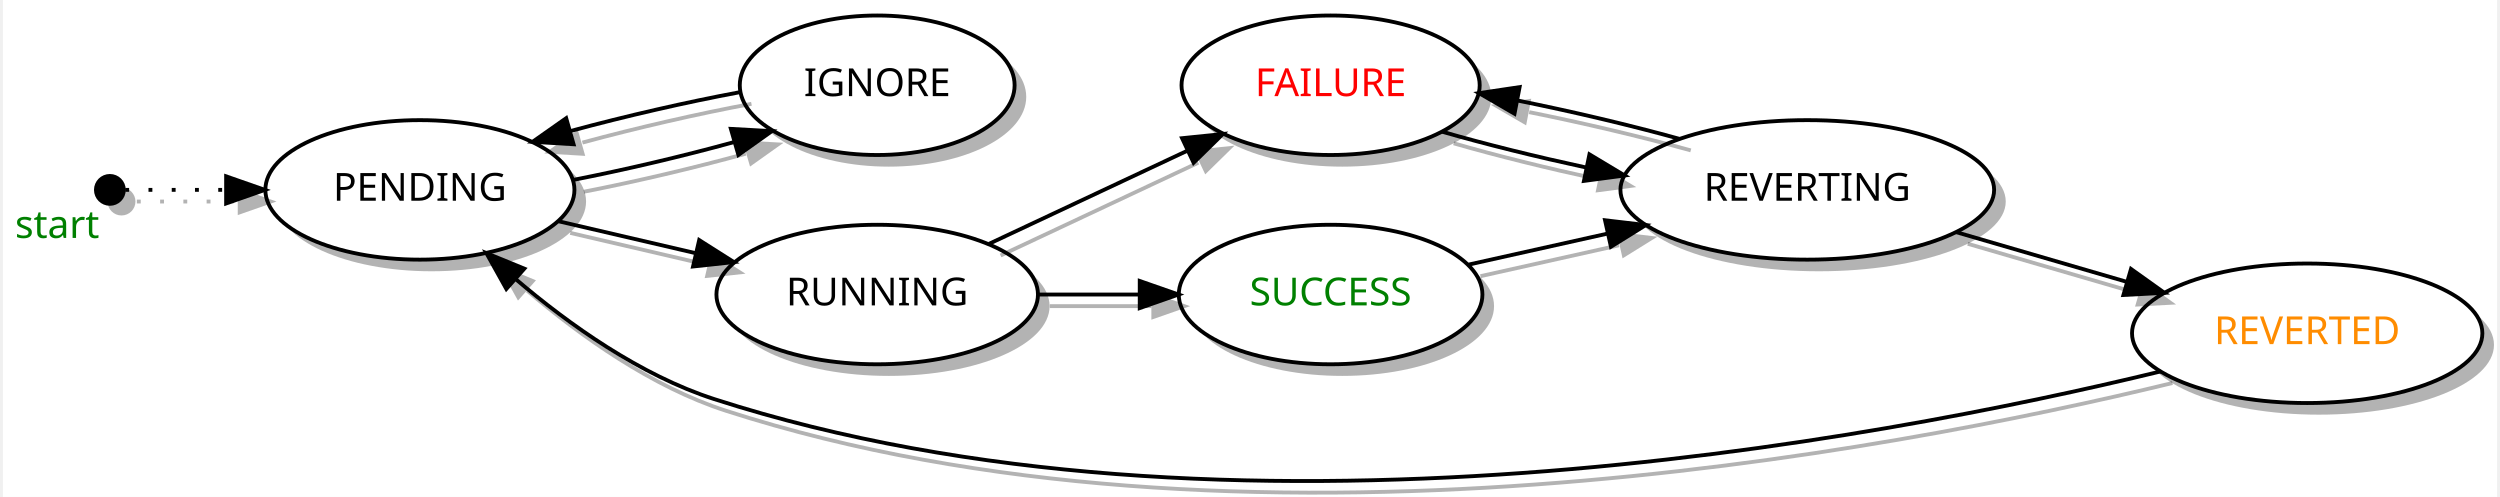
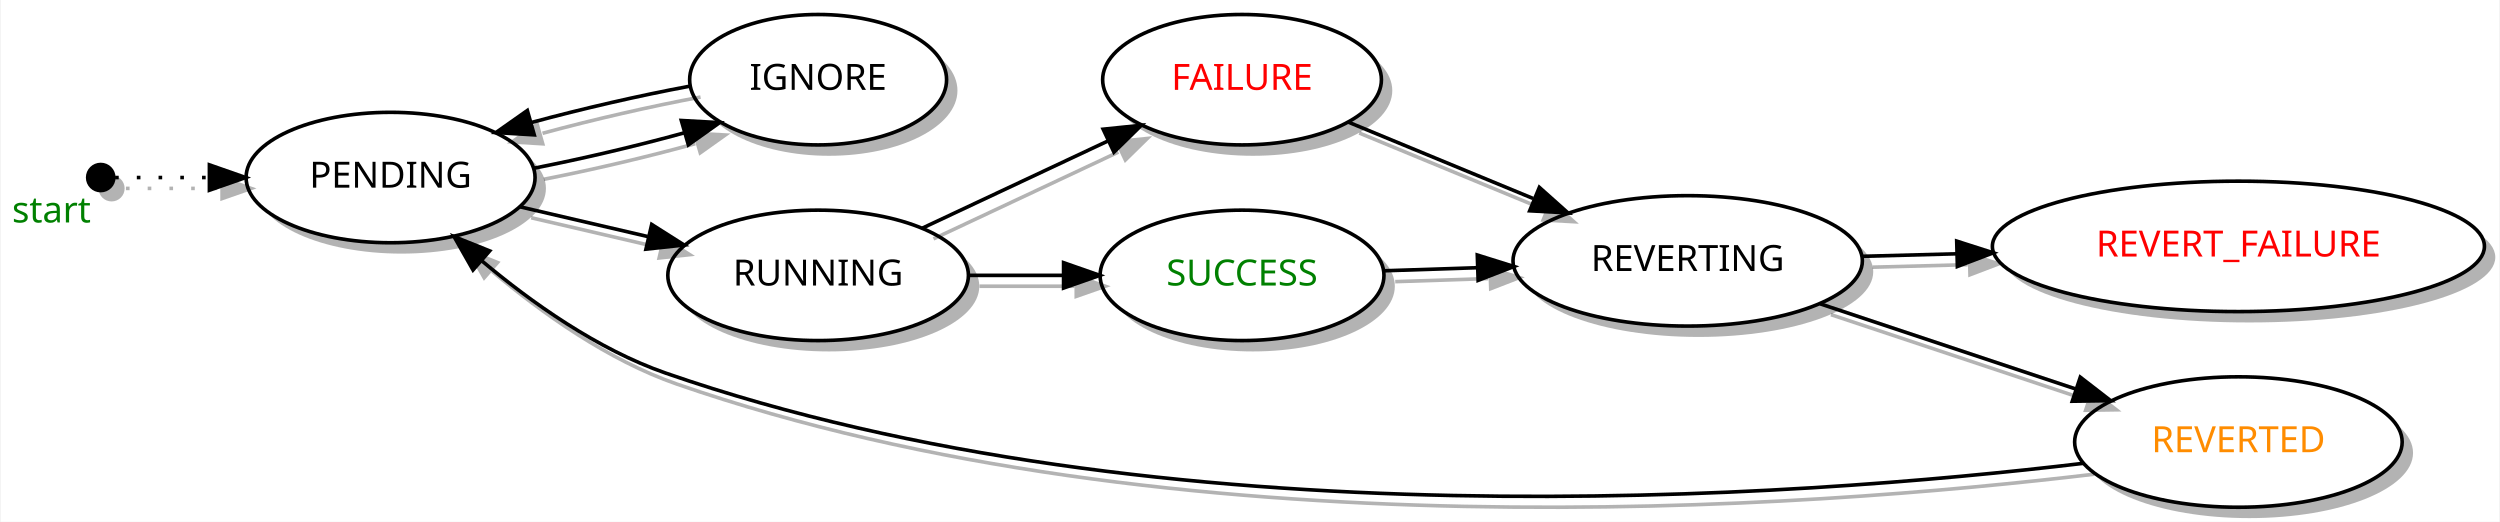
- <svg xmlns="http://www.w3.org/2000/svg" width="644pt" height="128pt" viewBox="0.00 0.00 643.60 128.22" preserveAspectRatio="xMidYMid meet" zoomAndPan="magnify" version="1.1" contentScriptType="application/ecmascript" contentStyleType="text/css">
+ <svg xmlns="http://www.w3.org/2000/svg" width="690pt" height="144pt" viewBox="0.00 0.00 689.60 144.00" preserveAspectRatio="xMidYMid meet" zoomAndPan="magnify" version="1.1" contentScriptType="application/ecmascript" contentStyleType="text/css">
  <defs>
    <linearGradient id="white" x1="0%" y1="0%" x2="0%" y2="0%">
      <stop offset="0%" style="stop-color:rgb(255,255,255);stop-opacity:1" />
    </linearGradient>
    <linearGradient id="black" x1="0%" y1="0%" x2="0%" y2="0%">
      <stop offset="0%" style="stop-color:rgb(0,0,0);stop-opacity:1" />
    </linearGradient>
    <linearGradient id="aquamarine" x1="0%" y1="0%" x2="100%" y2="100%">
      <stop offset="0%" style="stop-color:rgb(255,255,255);stop-opacity:1" />
      <stop offset="100%" style="stop-color:rgb(127,255,212);stop-opacity:1" />
    </linearGradient>
    <linearGradient id="azure" x1="0%" y1="0%" x2="100%" y2="100%">
      <stop offset="0%" style="stop-color:rgb(255,255,255);stop-opacity:1" />
      <stop offset="100%" style="stop-color:rgb(240,255,255);stop-opacity:1" />
    </linearGradient>
    <linearGradient id="blue" x1="0%" y1="0%" x2="100%" y2="100%">
      <stop offset="0%" style="stop-color:rgb(255,255,255);stop-opacity:1" />
      <stop offset="100%" style="stop-color:rgb(0,0,255);stop-opacity:1" />
    </linearGradient>
    <linearGradient id="blueviolet" x1="0%" y1="0%" x2="100%" y2="100%">
      <stop offset="0%" style="stop-color:rgb(255,255,255);stop-opacity:1" />
      <stop offset="100%" style="stop-color:rgb(138,43,226);stop-opacity:1" />
    </linearGradient>
    <linearGradient id="brown" x1="0%" y1="0%" x2="100%" y2="100%">
      <stop offset="0%" style="stop-color:rgb(255,255,255);stop-opacity:1" />
      <stop offset="100%" style="stop-color:rgb(165,42,42);stop-opacity:1" />
    </linearGradient>
    <linearGradient id="cadetblue" x1="0%" y1="0%" x2="100%" y2="100%">
      <stop offset="0%" style="stop-color:rgb(255,255,255);stop-opacity:1" />
      <stop offset="100%" style="stop-color:rgb(95,158,160);stop-opacity:1" />
    </linearGradient>
    <linearGradient id="chocolate" x1="0%" y1="0%" x2="100%" y2="100%">
      <stop offset="0%" style="stop-color:rgb(255,255,255);stop-opacity:1" />
      <stop offset="100%" style="stop-color:rgb(210,105,30);stop-opacity:1" />
    </linearGradient>
    <linearGradient id="cornflowerblue" x1="0%" y1="0%" x2="100%" y2="100%">
      <stop offset="0%" style="stop-color:rgb(255,255,255);stop-opacity:1" />
      <stop offset="100%" style="stop-color:rgb(100,149,237);stop-opacity:1" />
    </linearGradient>
    <linearGradient id="crimson" x1="0%" y1="0%" x2="100%" y2="100%">
      <stop offset="0%" style="stop-color:rgb(255,255,255);stop-opacity:1" />
      <stop offset="100%" style="stop-color:rgb(220,20,60);stop-opacity:1" />
    </linearGradient>
    <linearGradient id="cyan" x1="0%" y1="0%" x2="100%" y2="100%">
      <stop offset="0%" style="stop-color:rgb(255,255,255);stop-opacity:1" />
      <stop offset="100%" style="stop-color:rgb(0,255,255);stop-opacity:1" />
    </linearGradient>
    <linearGradient id="darkgreen" x1="0%" y1="0%" x2="100%" y2="100%">
      <stop offset="0%" style="stop-color:rgb(255,255,255);stop-opacity:1" />
      <stop offset="100%" style="stop-color:rgb(0,100,0);stop-opacity:1" />
    </linearGradient>
    <linearGradient id="darkorange" x1="0%" y1="0%" x2="100%" y2="100%">
      <stop offset="0%" style="stop-color:rgb(255,255,255);stop-opacity:1" />
      <stop offset="100%" style="stop-color:rgb(255,140,0);stop-opacity:1" />
    </linearGradient>
    <linearGradient id="gold" x1="0%" y1="0%" x2="100%" y2="100%">
      <stop offset="0%" style="stop-color:rgb(255,255,255);stop-opacity:1" />
      <stop offset="100%" style="stop-color:rgb(255,215,0);stop-opacity:1" />
    </linearGradient>
    <linearGradient id="gray" x1="0%" y1="0%" x2="100%" y2="100%">
      <stop offset="0%" style="stop-color:rgb(255,255,255);stop-opacity:1" />
      <stop offset="100%" style="stop-color:rgb(192,192,192);stop-opacity:1" />
    </linearGradient>
    <linearGradient id="greenyellow" x1="0%" y1="0%" x2="100%" y2="100%">
      <stop offset="0%" style="stop-color:rgb(255,255,255);stop-opacity:1" />
      <stop offset="100%" style="stop-color:rgb(173,255,47);stop-opacity:1" />
    </linearGradient>
    <linearGradient id="green" x1="0%" y1="0%" x2="100%" y2="100%">
      <stop offset="0%" style="stop-color:rgb(255,255,255);stop-opacity:1" />
      <stop offset="100%" style="stop-color:rgb(0,255,0);stop-opacity:1" />
    </linearGradient>
    <linearGradient id="grey" x1="0%" y1="0%" x2="100%" y2="100%">
      <stop offset="0%" style="stop-color:rgb(255,255,255);stop-opacity:1" />
      <stop offset="100%" style="stop-color:rgb(192,192,192);stop-opacity:1" />
    </linearGradient>
    <linearGradient id="hotpink" x1="0%" y1="0%" x2="100%" y2="100%">
      <stop offset="0%" style="stop-color:rgb(255,255,255);stop-opacity:1" />
      <stop offset="100%" style="stop-color:rgb(255,105,180);stop-opacity:1" />
    </linearGradient>
    <linearGradient id="indianred" x1="0%" y1="0%" x2="100%" y2="100%">
      <stop offset="0%" style="stop-color:rgb(255,255,255);stop-opacity:1" />
      <stop offset="100%" style="stop-color:rgb(205,92,92);stop-opacity:1" />
    </linearGradient>
    <linearGradient id="indigo" x1="0%" y1="0%" x2="100%" y2="100%">
      <stop offset="0%" style="stop-color:rgb(255,255,255);stop-opacity:1" />
      <stop offset="100%" style="stop-color:rgb(75,0,130);stop-opacity:1" />
    </linearGradient>
    <linearGradient id="lavender" x1="0%" y1="0%" x2="100%" y2="100%">
      <stop offset="0%" style="stop-color:rgb(255,255,255);stop-opacity:1" />
      <stop offset="100%" style="stop-color:rgb(230,230,250);stop-opacity:1" />
    </linearGradient>
    <linearGradient id="lightblue" x1="0%" y1="0%" x2="100%" y2="100%">
      <stop offset="0%" style="stop-color:rgb(255,255,255);stop-opacity:1" />
      <stop offset="100%" style="stop-color:rgb(173,216,230);stop-opacity:1" />
    </linearGradient>
    <linearGradient id="lightgray" x1="0%" y1="0%" x2="100%" y2="100%">
      <stop offset="0%" style="stop-color:rgb(255,255,255);stop-opacity:1" />
      <stop offset="100%" style="stop-color:rgb(211,211,211);stop-opacity:1" />
    </linearGradient>
    <linearGradient id="lightgrey" x1="0%" y1="0%" x2="100%" y2="100%">
      <stop offset="0%" style="stop-color:rgb(255,255,255);stop-opacity:1" />
      <stop offset="100%" style="stop-color:rgb(211,211,211);stop-opacity:1" />
    </linearGradient>
    <linearGradient id="magenta" x1="0%" y1="0%" x2="100%" y2="100%">
      <stop offset="0%" style="stop-color:rgb(255,255,255);stop-opacity:1" />
      <stop offset="100%" style="stop-color:rgb(255,0,255);stop-opacity:1" />
    </linearGradient>
    <linearGradient id="maroon" x1="0%" y1="0%" x2="100%" y2="100%">
      <stop offset="0%" style="stop-color:rgb(255,255,255);stop-opacity:1" />
      <stop offset="100%" style="stop-color:rgb(176,48,96);stop-opacity:1" />
    </linearGradient>
    <linearGradient id="mediumblue" x1="0%" y1="0%" x2="100%" y2="100%">
      <stop offset="0%" style="stop-color:rgb(255,255,255);stop-opacity:1" />
      <stop offset="100%" style="stop-color:rgb(0,0,205);stop-opacity:1" />
    </linearGradient>
    <linearGradient id="mediumpurple" x1="0%" y1="0%" x2="100%" y2="100%">
      <stop offset="0%" style="stop-color:rgb(255,255,255);stop-opacity:1" />
      <stop offset="100%" style="stop-color:rgb(147,112,219);stop-opacity:1" />
    </linearGradient>
    <linearGradient id="orange" x1="0%" y1="0%" x2="100%" y2="100%">
      <stop offset="0%" style="stop-color:rgb(255,255,255);stop-opacity:1" />
      <stop offset="100%" style="stop-color:rgb(255,165,0);stop-opacity:1" />
    </linearGradient>
    <linearGradient id="pink" x1="0%" y1="0%" x2="100%" y2="100%">
      <stop offset="0%" style="stop-color:rgb(255,255,255);stop-opacity:1" />
      <stop offset="100%" style="stop-color:rgb(255,192,203);stop-opacity:1" />
    </linearGradient>
    <linearGradient id="purple" x1="0%" y1="0%" x2="100%" y2="100%">
      <stop offset="0%" style="stop-color:rgb(255,255,255);stop-opacity:1" />
      <stop offset="100%" style="stop-color:rgb(160,32,240);stop-opacity:1" />
    </linearGradient>
    <linearGradient id="red" x1="0%" y1="0%" x2="100%" y2="100%">
      <stop offset="0%" style="stop-color:rgb(255,255,255);stop-opacity:1" />
      <stop offset="100%" style="stop-color:rgb(255,0,0);stop-opacity:1" />
    </linearGradient>
    <linearGradient id="steelblue" x1="0%" y1="0%" x2="100%" y2="100%">
      <stop offset="0%" style="stop-color:rgb(255,255,255);stop-opacity:1" />
      <stop offset="100%" style="stop-color:rgb(70,130,180);stop-opacity:1" />
    </linearGradient>
    <linearGradient id="violet" x1="0%" y1="0%" x2="100%" y2="100%">
      <stop offset="0%" style="stop-color:rgb(255,255,255);stop-opacity:1" />
      <stop offset="100%" style="stop-color:rgb(238,130,238);stop-opacity:1" />
    </linearGradient>
    <linearGradient id="yellow" x1="0%" y1="0%" x2="100%" y2="100%">
      <stop offset="0%" style="stop-color:rgb(255,255,255);stop-opacity:1" />
      <stop offset="100%" style="stop-color:rgb(255,255,0);stop-opacity:1" />
    </linearGradient>
    <linearGradient id="none" x1="0%" y1="0%" x2="100%" y2="100%">
      <stop offset="0%" style="stop-color:rgb(255,255,255);stop-opacity:1" />
      <stop offset="100%" style="stop-color:rgb(255,255,255);stop-opacity:1" />
    </linearGradient>
  </defs>
-   <g id="graph0" class="graph" transform="scale(1 1) rotate(0) translate(4 124.222)">
-     <polygon fill="white" stroke="none" points="-4,4 -4,-124.222 639.6,-124.222 639.6,4 -4,4" />
+   <g id="graph0" class="graph" transform="scale(1 1) rotate(0) translate(4 140)">
+     <polygon fill="white" stroke="none" points="-4,4 -4,-140 685.6,-140 685.6,4 -4,4" />
    <g id="node1" class="node">
-       <ellipse fill="none" stroke="black" cx="103.6" cy="-75.222" rx="39.877" ry="18" style="fill: black; stroke: none; fill-opacity:0.3" transform="translate(3,3)" />
-       <ellipse fill="none" stroke="black" cx="103.6" cy="-75.222" rx="39.877" ry="18" style="fill: url(#none);stroke: black;" />
-       <text text-anchor="middle" x="103.6" y="-72.422" font-family="Times,serif" font-size="11.00" style="font-size:10px; font-family:sans-serif;">PENDING</text>
+       <ellipse fill="none" stroke="black" cx="103.6" cy="-91" rx="39.877" ry="18" style="fill: black; stroke: none; fill-opacity:0.3" transform="translate(3,3)" />
+       <ellipse fill="none" stroke="black" cx="103.6" cy="-91" rx="39.877" ry="18" style="fill: url(#none);stroke: black;" />
+       <text text-anchor="middle" x="103.6" y="-88.2" font-family="Times,serif" font-size="11.00" style="font-size:10px; font-family:sans-serif;">PENDING</text>
    </g>
    <g id="node2" class="node">
-       <ellipse fill="none" stroke="black" cx="221.6" cy="-102.222" rx="35.458" ry="18" style="fill: black; stroke: none; fill-opacity:0.3" transform="translate(3,3)" />
-       <ellipse fill="none" stroke="black" cx="221.6" cy="-102.222" rx="35.458" ry="18" style="fill: url(#none);stroke: black;" />
-       <text text-anchor="middle" x="221.6" y="-99.422" font-family="Times,serif" font-size="11.00" style="font-size:10px; font-family:sans-serif;">IGNORE</text>
+       <ellipse fill="none" stroke="black" cx="221.6" cy="-118" rx="35.458" ry="18" style="fill: black; stroke: none; fill-opacity:0.3" transform="translate(3,3)" />
+       <ellipse fill="none" stroke="black" cx="221.6" cy="-118" rx="35.458" ry="18" style="fill: url(#none);stroke: black;" />
+       <text text-anchor="middle" x="221.6" y="-115.2" font-family="Times,serif" font-size="11.00" style="font-size:10px; font-family:sans-serif;">IGNORE</text>
    </g>
    <g id="edge1" class="edge">
-       <polygon fill="black" stroke="black" points="183.844,-90.967 194.423,-90.378 185.786,-84.242 183.844,-90.967" style="fill: black; stroke: none; fill-opacity:0.3" transform="translate(3,3)" />
-       <path fill="none" stroke="black" d="M142.904,-77.746C156.367,-80.371 171.436,-83.911 184.694,-87.57" style="fill: none; stroke: black; stroke-opacity:0.3" transform="translate(3,3)" />
-       <polygon fill="black" stroke="black" points="183.844,-90.967 194.423,-90.378 185.786,-84.242 183.844,-90.967" style="fill: url(#black);stroke: black;" />
-       <path fill="none" stroke="black" d="M142.904,-77.746C156.367,-80.371 171.436,-83.911 184.694,-87.57" />
+       <polygon fill="black" stroke="black" points="183.844,-106.746 194.423,-106.156 185.786,-100.02 183.844,-106.746" style="fill: black; stroke: none; fill-opacity:0.3" transform="translate(3,3)" />
+       <path fill="none" stroke="black" d="M142.904,-93.524C156.367,-96.149 171.436,-99.689 184.694,-103.348" style="fill: none; stroke: black; stroke-opacity:0.3" transform="translate(3,3)" />
+       <polygon fill="black" stroke="black" points="183.844,-106.746 194.423,-106.156 185.786,-100.02 183.844,-106.746" style="fill: url(#black);stroke: black;" />
+       <path fill="none" stroke="black" d="M142.904,-93.524C156.367,-96.149 171.436,-99.689 184.694,-103.348" />
    </g>
    <g id="node3" class="node">
-       <ellipse fill="none" stroke="black" cx="221.6" cy="-48.222" rx="41.485" ry="18" style="fill: black; stroke: none; fill-opacity:0.3" transform="translate(3,3)" />
-       <ellipse fill="none" stroke="black" cx="221.6" cy="-48.222" rx="41.485" ry="18" style="fill: url(#none);stroke: black;" />
-       <text text-anchor="middle" x="221.6" y="-45.422" font-family="Times,serif" font-size="11.00" style="font-size:10px; font-family:sans-serif;">RUNNING</text>
+       <ellipse fill="none" stroke="black" cx="221.6" cy="-64" rx="41.485" ry="18" style="fill: black; stroke: none; fill-opacity:0.3" transform="translate(3,3)" />
+       <ellipse fill="none" stroke="black" cx="221.6" cy="-64" rx="41.485" ry="18" style="fill: url(#none);stroke: black;" />
+       <text text-anchor="middle" x="221.6" y="-61.2" font-family="Times,serif" font-size="11.00" style="font-size:10px; font-family:sans-serif;">RUNNING</text>
    </g>
    <g id="edge2" class="edge">
-       <polygon fill="black" stroke="black" points="175.668,-62.273 184.615,-56.597 174.081,-55.456 175.668,-62.273" style="fill: black; stroke: none; fill-opacity:0.3" transform="translate(3,3)" />
-       <path fill="none" stroke="black" d="M139.404,-67.121C150.45,-64.55 162.839,-61.666 174.549,-58.94" style="fill: none; stroke: black; stroke-opacity:0.3" transform="translate(3,3)" />
-       <polygon fill="black" stroke="black" points="175.668,-62.273 184.615,-56.597 174.081,-55.456 175.668,-62.273" style="fill: url(#black);stroke: black;" />
-       <path fill="none" stroke="black" d="M139.404,-67.121C150.45,-64.55 162.839,-61.666 174.549,-58.94" />
+       <polygon fill="black" stroke="black" points="175.668,-78.052 184.615,-72.376 174.081,-71.234 175.668,-78.052" style="fill: black; stroke: none; fill-opacity:0.3" transform="translate(3,3)" />
+       <path fill="none" stroke="black" d="M139.404,-82.899C150.45,-80.328 162.839,-77.444 174.549,-74.719" style="fill: none; stroke: black; stroke-opacity:0.3" transform="translate(3,3)" />
+       <polygon fill="black" stroke="black" points="175.668,-78.052 184.615,-72.376 174.081,-71.234 175.668,-78.052" style="fill: url(#black);stroke: black;" />
+       <path fill="none" stroke="black" d="M139.404,-82.899C150.45,-80.328 162.839,-77.444 174.549,-74.719" />
+     </g>
+     <g id="edge6" class="edge">
+       <polygon fill="black" stroke="black" points="143.256,-102.774 132.68,-103.414 141.347,-109.508 143.256,-102.774" style="fill: black; stroke: none; fill-opacity:0.3" transform="translate(3,3)" />
+       <path fill="none" stroke="black" d="M186.149,-116.21C172.427,-113.657 156.587,-110.02 142.538,-106.208" style="fill: none; stroke: black; stroke-opacity:0.3" transform="translate(3,3)" />
+       <polygon fill="black" stroke="black" points="143.256,-102.774 132.68,-103.414 141.347,-109.508 143.256,-102.774" style="fill: url(#black);stroke: black;" />
+       <path fill="none" stroke="black" d="M186.149,-116.21C172.427,-113.657 156.587,-110.02 142.538,-106.208" />
+     </g>
+     <g id="node7" class="node">
+       <ellipse fill="none" stroke="black" cx="338.6" cy="-118" rx="38.471" ry="18" style="fill: black; stroke: none; fill-opacity:0.3" transform="translate(3,3)" />
+       <ellipse fill="none" stroke="black" cx="338.6" cy="-118" rx="38.471" ry="18" style="fill: url(#none);stroke: black;" />
+       <text text-anchor="middle" x="338.6" y="-115.2" font-family="Times,serif" font-size="11.00" fill="red" style="font-size:10px; font-family:sans-serif;">FAILURE</text>
    </g>
    <g id="edge7" class="edge">
-       <polygon fill="black" stroke="black" points="143.256,-86.995 132.68,-87.636 141.347,-93.73 143.256,-86.995" style="fill: black; stroke: none; fill-opacity:0.3" transform="translate(3,3)" />
-       <path fill="none" stroke="black" d="M186.149,-100.432C172.427,-97.879 156.587,-94.242 142.538,-90.429" style="fill: none; stroke: black; stroke-opacity:0.3" transform="translate(3,3)" />
-       <polygon fill="black" stroke="black" points="143.256,-86.995 132.68,-87.636 141.347,-93.73 143.256,-86.995" style="fill: url(#black);stroke: black;" />
-       <path fill="none" stroke="black" d="M186.149,-100.432C172.427,-97.879 156.587,-94.242 142.538,-90.429" />
+       <polygon fill="black" stroke="black" points="300.271,-104.338 310.81,-105.42 303.246,-98.002 300.271,-104.338" style="fill: black; stroke: none; fill-opacity:0.3" transform="translate(3,3)" />
+       <path fill="none" stroke="black" d="M250.438,-77.072C265.775,-84.273 284.989,-93.296 301.471,-101.035" style="fill: none; stroke: black; stroke-opacity:0.3" transform="translate(3,3)" />
+       <polygon fill="black" stroke="black" points="300.271,-104.338 310.81,-105.42 303.246,-98.002 300.271,-104.338" style="fill: url(#black);stroke: black;" />
+       <path fill="none" stroke="black" d="M250.438,-77.072C265.775,-84.273 284.989,-93.296 301.471,-101.035" />
+     </g>
+     <g id="node8" class="node">
+       <ellipse fill="none" stroke="black" cx="338.6" cy="-64" rx="39.174" ry="18" style="fill: black; stroke: none; fill-opacity:0.3" transform="translate(3,3)" />
+       <ellipse fill="none" stroke="black" cx="338.6" cy="-64" rx="39.174" ry="18" style="fill: url(#none);stroke: black;" />
+       <text text-anchor="middle" x="338.6" y="-61.2" font-family="Times,serif" font-size="11.00" fill="green" style="font-size:10px; font-family:sans-serif;">SUCCESS</text>
+     </g>
+     <g id="edge8" class="edge">
+       <polygon fill="black" stroke="black" points="289.348,-67.5 299.348,-64 289.348,-60.5 289.348,-67.5" style="fill: black; stroke: none; fill-opacity:0.3" transform="translate(3,3)" />
+       <path fill="none" stroke="black" d="M263.145,-64C271.604,-64 280.601,-64 289.308,-64" style="fill: none; stroke: black; stroke-opacity:0.3" transform="translate(3,3)" />
+       <polygon fill="black" stroke="black" points="289.348,-67.5 299.348,-64 289.348,-60.5 289.348,-67.5" style="fill: url(#black);stroke: black;" />
+       <path fill="none" stroke="black" d="M263.145,-64C271.604,-64 280.601,-64 289.308,-64" />
+     </g>
+     <g id="node4" class="node">
+       <ellipse fill="none" stroke="black" cx="461.6" cy="-68" rx="48.214" ry="18" style="fill: black; stroke: none; fill-opacity:0.3" transform="translate(3,3)" />
+       <ellipse fill="none" stroke="black" cx="461.6" cy="-68" rx="48.214" ry="18" style="fill: url(#none);stroke: black;" />
+       <text text-anchor="middle" x="461.6" y="-65.2" font-family="Times,serif" font-size="11.00" style="font-size:10px; font-family:sans-serif;">REVERTING</text>
+     </g>
+     <g id="node5" class="node">
+       <ellipse fill="none" stroke="black" cx="613.6" cy="-18" rx="45.201" ry="18" style="fill: black; stroke: none; fill-opacity:0.3" transform="translate(3,3)" />
+       <ellipse fill="none" stroke="black" cx="613.6" cy="-18" rx="45.201" ry="18" style="fill: url(#none);stroke: black;" />
+       <text text-anchor="middle" x="613.6" y="-15.2" font-family="Times,serif" font-size="11.00" fill="darkorange" style="font-size:10px; font-family:sans-serif;">REVERTED</text>
+     </g>
+     <g id="edge3" class="edge">
+       <polygon fill="black" stroke="black" points="569.96,-35.903 578.34,-29.42 567.746,-29.262 569.96,-35.903" style="fill: black; stroke: none; fill-opacity:0.3" transform="translate(3,3)" />
+       <path fill="none" stroke="black" d="M498.148,-56.151C519.279,-49.107 546.25,-40.117 568.703,-32.633" style="fill: none; stroke: black; stroke-opacity:0.3" transform="translate(3,3)" />
+       <polygon fill="black" stroke="black" points="569.96,-35.903 578.34,-29.42 567.746,-29.262 569.96,-35.903" style="fill: url(#black);stroke: black;" />
+       <path fill="none" stroke="black" d="M498.148,-56.151C519.279,-49.107 546.25,-40.117 568.703,-32.633" />
    </g>
    <g id="node6" class="node">
-       <ellipse fill="none" stroke="black" cx="338.6" cy="-102.222" rx="38.471" ry="18" style="fill: black; stroke: none; fill-opacity:0.3" transform="translate(3,3)" />
-       <ellipse fill="none" stroke="black" cx="338.6" cy="-102.222" rx="38.471" ry="18" style="fill: url(#none);stroke: black;" />
-       <text text-anchor="middle" x="338.6" y="-99.422" font-family="Times,serif" font-size="11.00" fill="red" style="font-size:10px; font-family:sans-serif;">FAILURE</text>
-     </g>
-     <g id="edge8" class="edge">
-       <polygon fill="black" stroke="black" points="300.271,-88.559 310.81,-89.642 303.246,-82.223 300.271,-88.559" style="fill: black; stroke: none; fill-opacity:0.3" transform="translate(3,3)" />
-       <path fill="none" stroke="black" d="M250.438,-61.294C265.775,-68.495 284.989,-77.517 301.471,-85.257" style="fill: none; stroke: black; stroke-opacity:0.3" transform="translate(3,3)" />
-       <polygon fill="black" stroke="black" points="300.271,-88.559 310.81,-89.642 303.246,-82.223 300.271,-88.559" style="fill: url(#black);stroke: black;" />
-       <path fill="none" stroke="black" d="M250.438,-61.294C265.775,-68.495 284.989,-77.517 301.471,-85.257" />
-     </g>
-     <g id="node7" class="node">
-       <ellipse fill="none" stroke="black" cx="338.6" cy="-48.222" rx="39.174" ry="18" style="fill: black; stroke: none; fill-opacity:0.3" transform="translate(3,3)" />
-       <ellipse fill="none" stroke="black" cx="338.6" cy="-48.222" rx="39.174" ry="18" style="fill: url(#none);stroke: black;" />
-       <text text-anchor="middle" x="338.6" y="-45.422" font-family="Times,serif" font-size="11.00" fill="green" style="font-size:10px; font-family:sans-serif;">SUCCESS</text>
+       <ellipse fill="none" stroke="black" cx="613.6" cy="-72" rx="67.902" ry="18" style="fill: black; stroke: none; fill-opacity:0.3" transform="translate(3,3)" />
+       <ellipse fill="none" stroke="black" cx="613.6" cy="-72" rx="67.902" ry="18" style="fill: url(#none);stroke: black;" />
+       <text text-anchor="middle" x="613.6" y="-69.2" font-family="Times,serif" font-size="11.00" fill="red" style="font-size:10px; font-family:sans-serif;">REVERT_FAILURE</text>
+     </g>
+     <g id="edge4" class="edge">
+       <polygon fill="black" stroke="black" points="535.85,-73.454 545.939,-70.222 536.036,-66.457 535.85,-73.454" style="fill: black; stroke: none; fill-opacity:0.3" transform="translate(3,3)" />
+       <path fill="none" stroke="black" d="M509.649,-69.255C518.014,-69.478 526.921,-69.715 535.86,-69.954" style="fill: none; stroke: black; stroke-opacity:0.3" transform="translate(3,3)" />
+       <polygon fill="black" stroke="black" points="535.85,-73.454 545.939,-70.222 536.036,-66.457 535.85,-73.454" style="fill: url(#black);stroke: black;" />
+       <path fill="none" stroke="black" d="M509.649,-69.255C518.014,-69.478 526.921,-69.715 535.86,-69.954" />
+     </g>
+     <g id="edge5" class="edge">
+       <polygon fill="black" stroke="black" points="126.35,-65.479 121.117,-74.692 130.953,-70.753 126.35,-65.479" style="fill: black; stroke: none; fill-opacity:0.3" transform="translate(3,3)" />
+       <path fill="none" stroke="black" d="M570.844,-12.127C491.865,-2.67 316.269,10.415 179.6,-37 160.72,-43.55 142.457,-56.51 128.681,-68.091" style="fill: none; stroke: black; stroke-opacity:0.3" transform="translate(3,3)" />
+       <polygon fill="black" stroke="black" points="126.35,-65.479 121.117,-74.692 130.953,-70.753 126.35,-65.479" style="fill: url(#black);stroke: black;" />
+       <path fill="none" stroke="black" d="M570.844,-12.127C491.865,-2.67 316.269,10.415 179.6,-37 160.72,-43.55 142.457,-56.51 128.681,-68.091" />
    </g>
    <g id="edge9" class="edge">
-       <polygon fill="black" stroke="black" points="289.348,-51.722 299.348,-48.222 289.348,-44.722 289.348,-51.722" style="fill: black; stroke: none; fill-opacity:0.3" transform="translate(3,3)" />
-       <path fill="none" stroke="black" d="M263.145,-48.222C271.604,-48.222 280.601,-48.222 289.308,-48.222" style="fill: none; stroke: black; stroke-opacity:0.3" transform="translate(3,3)" />
-       <polygon fill="black" stroke="black" points="289.348,-51.722 299.348,-48.222 289.348,-44.722 289.348,-51.722" style="fill: url(#black);stroke: black;" />
-       <path fill="none" stroke="black" d="M263.145,-48.222C271.604,-48.222 280.601,-48.222 289.308,-48.222" />
-     </g>
-     <g id="node4" class="node">
-       <ellipse fill="none" stroke="black" cx="461.6" cy="-75.222" rx="48.214" ry="18" style="fill: black; stroke: none; fill-opacity:0.3" transform="translate(3,3)" />
-       <ellipse fill="none" stroke="black" cx="461.6" cy="-75.222" rx="48.214" ry="18" style="fill: url(#none);stroke: black;" />
-       <text text-anchor="middle" x="461.6" y="-72.422" font-family="Times,serif" font-size="11.00" style="font-size:10px; font-family:sans-serif;">REVERTING</text>
-     </g>
-     <g id="node5" class="node">
-       <ellipse fill="none" stroke="black" cx="590.6" cy="-38.222" rx="45.201" ry="18" style="fill: black; stroke: none; fill-opacity:0.3" transform="translate(3,3)" />
-       <ellipse fill="none" stroke="black" cx="590.6" cy="-38.222" rx="45.201" ry="18" style="fill: url(#none);stroke: black;" />
-       <text text-anchor="middle" x="590.6" y="-35.422" font-family="Times,serif" font-size="11.00" fill="darkorange" style="font-size:10px; font-family:sans-serif;">REVERTED</text>
-     </g>
-     <g id="edge3" class="edge">
-       <polygon fill="black" stroke="black" points="545.137,-54.821 553.758,-48.664 543.179,-48.1 545.137,-54.821" style="fill: black; stroke: none; fill-opacity:0.3" transform="translate(3,3)" />
-       <path fill="none" stroke="black" d="M500.017,-64.32C513.809,-60.302 529.588,-55.705 544.022,-51.5" style="fill: none; stroke: black; stroke-opacity:0.3" transform="translate(3,3)" />
-       <polygon fill="black" stroke="black" points="545.137,-54.821 553.758,-48.664 543.179,-48.1 545.137,-54.821" style="fill: url(#black);stroke: black;" />
-       <path fill="none" stroke="black" d="M500.017,-64.32C513.809,-60.302 529.588,-55.705 544.022,-51.5" />
-     </g>
-     <g id="edge4" class="edge">
-       <polygon fill="black" stroke="black" points="386.055,-94.871 376.891,-100.188 387.371,-101.746 386.055,-94.871" style="fill: black; stroke: none; fill-opacity:0.3" transform="translate(3,3)" />
-       <path fill="none" stroke="black" d="M428.538,-88.414C415.767,-91.953 400.808,-95.48 386.841,-98.284" style="fill: none; stroke: black; stroke-opacity:0.3" transform="translate(3,3)" />
-       <polygon fill="black" stroke="black" points="386.055,-94.871 376.891,-100.188 387.371,-101.746 386.055,-94.871" style="fill: url(#black);stroke: black;" />
-       <path fill="none" stroke="black" d="M428.538,-88.414C415.767,-91.953 400.808,-95.48 386.841,-98.284" />
-     </g>
-     <g id="edge5" class="edge">
-       <polygon fill="black" stroke="black" points="125.905,-49.66 120.746,-58.914 130.55,-54.897 125.905,-49.66" style="fill: black; stroke: none; fill-opacity:0.3" transform="translate(3,3)" />
-       <path fill="none" stroke="black" d="M552.815,-28.385C479.632,-10.598 311.475,21.314 179.6,-21.222 160.453,-27.397 142.069,-40.478 128.295,-52.219" style="fill: none; stroke: black; stroke-opacity:0.3" transform="translate(3,3)" />
-       <polygon fill="black" stroke="black" points="125.905,-49.66 120.746,-58.914 130.55,-54.897 125.905,-49.66" style="fill: url(#black);stroke: black;" />
-       <path fill="none" stroke="black" d="M552.815,-28.385C479.632,-10.598 311.475,21.314 179.6,-21.222 160.453,-27.397 142.069,-40.478 128.295,-52.219" />
-     </g>
-     <g id="edge6" class="edge">
-       <polygon fill="black" stroke="black" points="405.391,-84.394 414.472,-78.937 403.97,-77.54 405.391,-84.394" style="fill: black; stroke: none; fill-opacity:0.3" transform="translate(3,3)" />
-       <path fill="none" stroke="black" d="M367.36,-90.246C378.48,-87.033 391.711,-83.763 404.663,-80.971" style="fill: none; stroke: black; stroke-opacity:0.3" transform="translate(3,3)" />
-       <polygon fill="black" stroke="black" points="405.391,-84.394 414.472,-78.937 403.97,-77.54 405.391,-84.394" style="fill: url(#black);stroke: black;" />
-       <path fill="none" stroke="black" d="M367.36,-90.246C378.48,-87.033 391.711,-83.763 404.663,-80.971" />
+       <polygon fill="black" stroke="black" points="420.663,-88.29 428.569,-81.236 417.99,-81.82 420.663,-88.29" style="fill: black; stroke: none; fill-opacity:0.3" transform="translate(3,3)" />
+       <path fill="none" stroke="black" d="M367.969,-106.277C383.151,-100.004 402.135,-92.159 418.958,-85.207" style="fill: none; stroke: black; stroke-opacity:0.3" transform="translate(3,3)" />
+       <polygon fill="black" stroke="black" points="420.663,-88.29 428.569,-81.236 417.99,-81.82 420.663,-88.29" style="fill: url(#black);stroke: black;" />
+       <path fill="none" stroke="black" d="M367.969,-106.277C383.151,-100.004 402.135,-92.159 418.958,-85.207" />
    </g>
    <g id="edge10" class="edge">
-       <polygon fill="black" stroke="black" points="409.41,-67.385 419.933,-66.147 410.935,-60.553 409.41,-67.385" style="fill: black; stroke: none; fill-opacity:0.3" transform="translate(3,3)" />
-       <path fill="none" stroke="black" d="M374.274,-55.959C385.404,-58.442 397.969,-61.246 409.998,-63.93" style="fill: none; stroke: black; stroke-opacity:0.3" transform="translate(3,3)" />
-       <polygon fill="black" stroke="black" points="409.41,-67.385 419.933,-66.147 410.935,-60.553 409.41,-67.385" style="fill: url(#black);stroke: black;" />
-       <path fill="none" stroke="black" d="M374.274,-55.959C385.404,-58.442 397.969,-61.246 409.998,-63.93" />
-     </g>
-     <g id="node8" class="node">
-       <ellipse fill="black" stroke="black" cx="23.6" cy="-75.222" rx="3.6" ry="3.6" style="fill: black; stroke: none; fill-opacity:0.3" transform="translate(3,3)" />
-       <ellipse fill="black" stroke="black" cx="23.6" cy="-75.222" rx="3.6" ry="3.6" style="fill: url(#black);stroke: black;" />
-       <text text-anchor="middle" x="10" y="-62.822" font-family="Times,serif" font-size="11.00" fill="green" style="font-size:10px; font-family:sans-serif;">start</text>
+       <polygon fill="black" stroke="black" points="403.535,-69.615 413.645,-66.448 403.766,-62.619 403.535,-69.615" style="fill: black; stroke: none; fill-opacity:0.3" transform="translate(3,3)" />
+       <path fill="none" stroke="black" d="M377.885,-65.266C386.046,-65.535 394.834,-65.826 403.527,-66.113" style="fill: none; stroke: black; stroke-opacity:0.3" transform="translate(3,3)" />
+       <polygon fill="black" stroke="black" points="403.535,-69.615 413.645,-66.448 403.766,-62.619 403.535,-69.615" style="fill: url(#black);stroke: black;" />
+       <path fill="none" stroke="black" d="M377.885,-65.266C386.046,-65.535 394.834,-65.826 403.527,-66.113" />
+     </g>
+     <g id="node9" class="node">
+       <ellipse fill="black" stroke="black" cx="23.6" cy="-91" rx="3.6" ry="3.6" style="fill: black; stroke: none; fill-opacity:0.3" transform="translate(3,3)" />
+       <ellipse fill="black" stroke="black" cx="23.6" cy="-91" rx="3.6" ry="3.6" style="fill: url(#black);stroke: black;" />
+       <text text-anchor="middle" x="10" y="-78.6" font-family="Times,serif" font-size="11.00" fill="green" style="font-size:10px; font-family:sans-serif;">start</text>
    </g>
    <g id="edge11" class="edge">
-       <polygon fill="black" stroke="black" points="53.596,-78.722 63.596,-75.222 53.596,-71.722 53.596,-78.722" style="fill: black; stroke: none; fill-opacity:0.3" transform="translate(3,3)" />
-       <path fill="none" stroke="black" stroke-dasharray="1,5" d="M27.562,-75.222C32.34,-75.222 42.353,-75.222 53.552,-75.222" style="fill: none; stroke: black; stroke-opacity:0.3" transform="translate(3,3)" />
-       <polygon fill="black" stroke="black" points="53.596,-78.722 63.596,-75.222 53.596,-71.722 53.596,-78.722" style="fill: url(#black);stroke: black;" />
-       <path fill="none" stroke="black" stroke-dasharray="1,5" d="M27.562,-75.222C32.34,-75.222 42.353,-75.222 53.552,-75.222" />
+       <polygon fill="black" stroke="black" points="53.596,-94.5 63.596,-91 53.596,-87.5 53.596,-94.5" style="fill: black; stroke: none; fill-opacity:0.3" transform="translate(3,3)" />
+       <path fill="none" stroke="black" stroke-dasharray="1,5" d="M27.562,-91C32.34,-91 42.353,-91 53.552,-91" style="fill: none; stroke: black; stroke-opacity:0.3" transform="translate(3,3)" />
+       <polygon fill="black" stroke="black" points="53.596,-94.5 63.596,-91 53.596,-87.5 53.596,-94.5" style="fill: url(#black);stroke: black;" />
+       <path fill="none" stroke="black" stroke-dasharray="1,5" d="M27.562,-91C32.34,-91 42.353,-91 53.552,-91" />
    </g>
  </g>
</svg>
